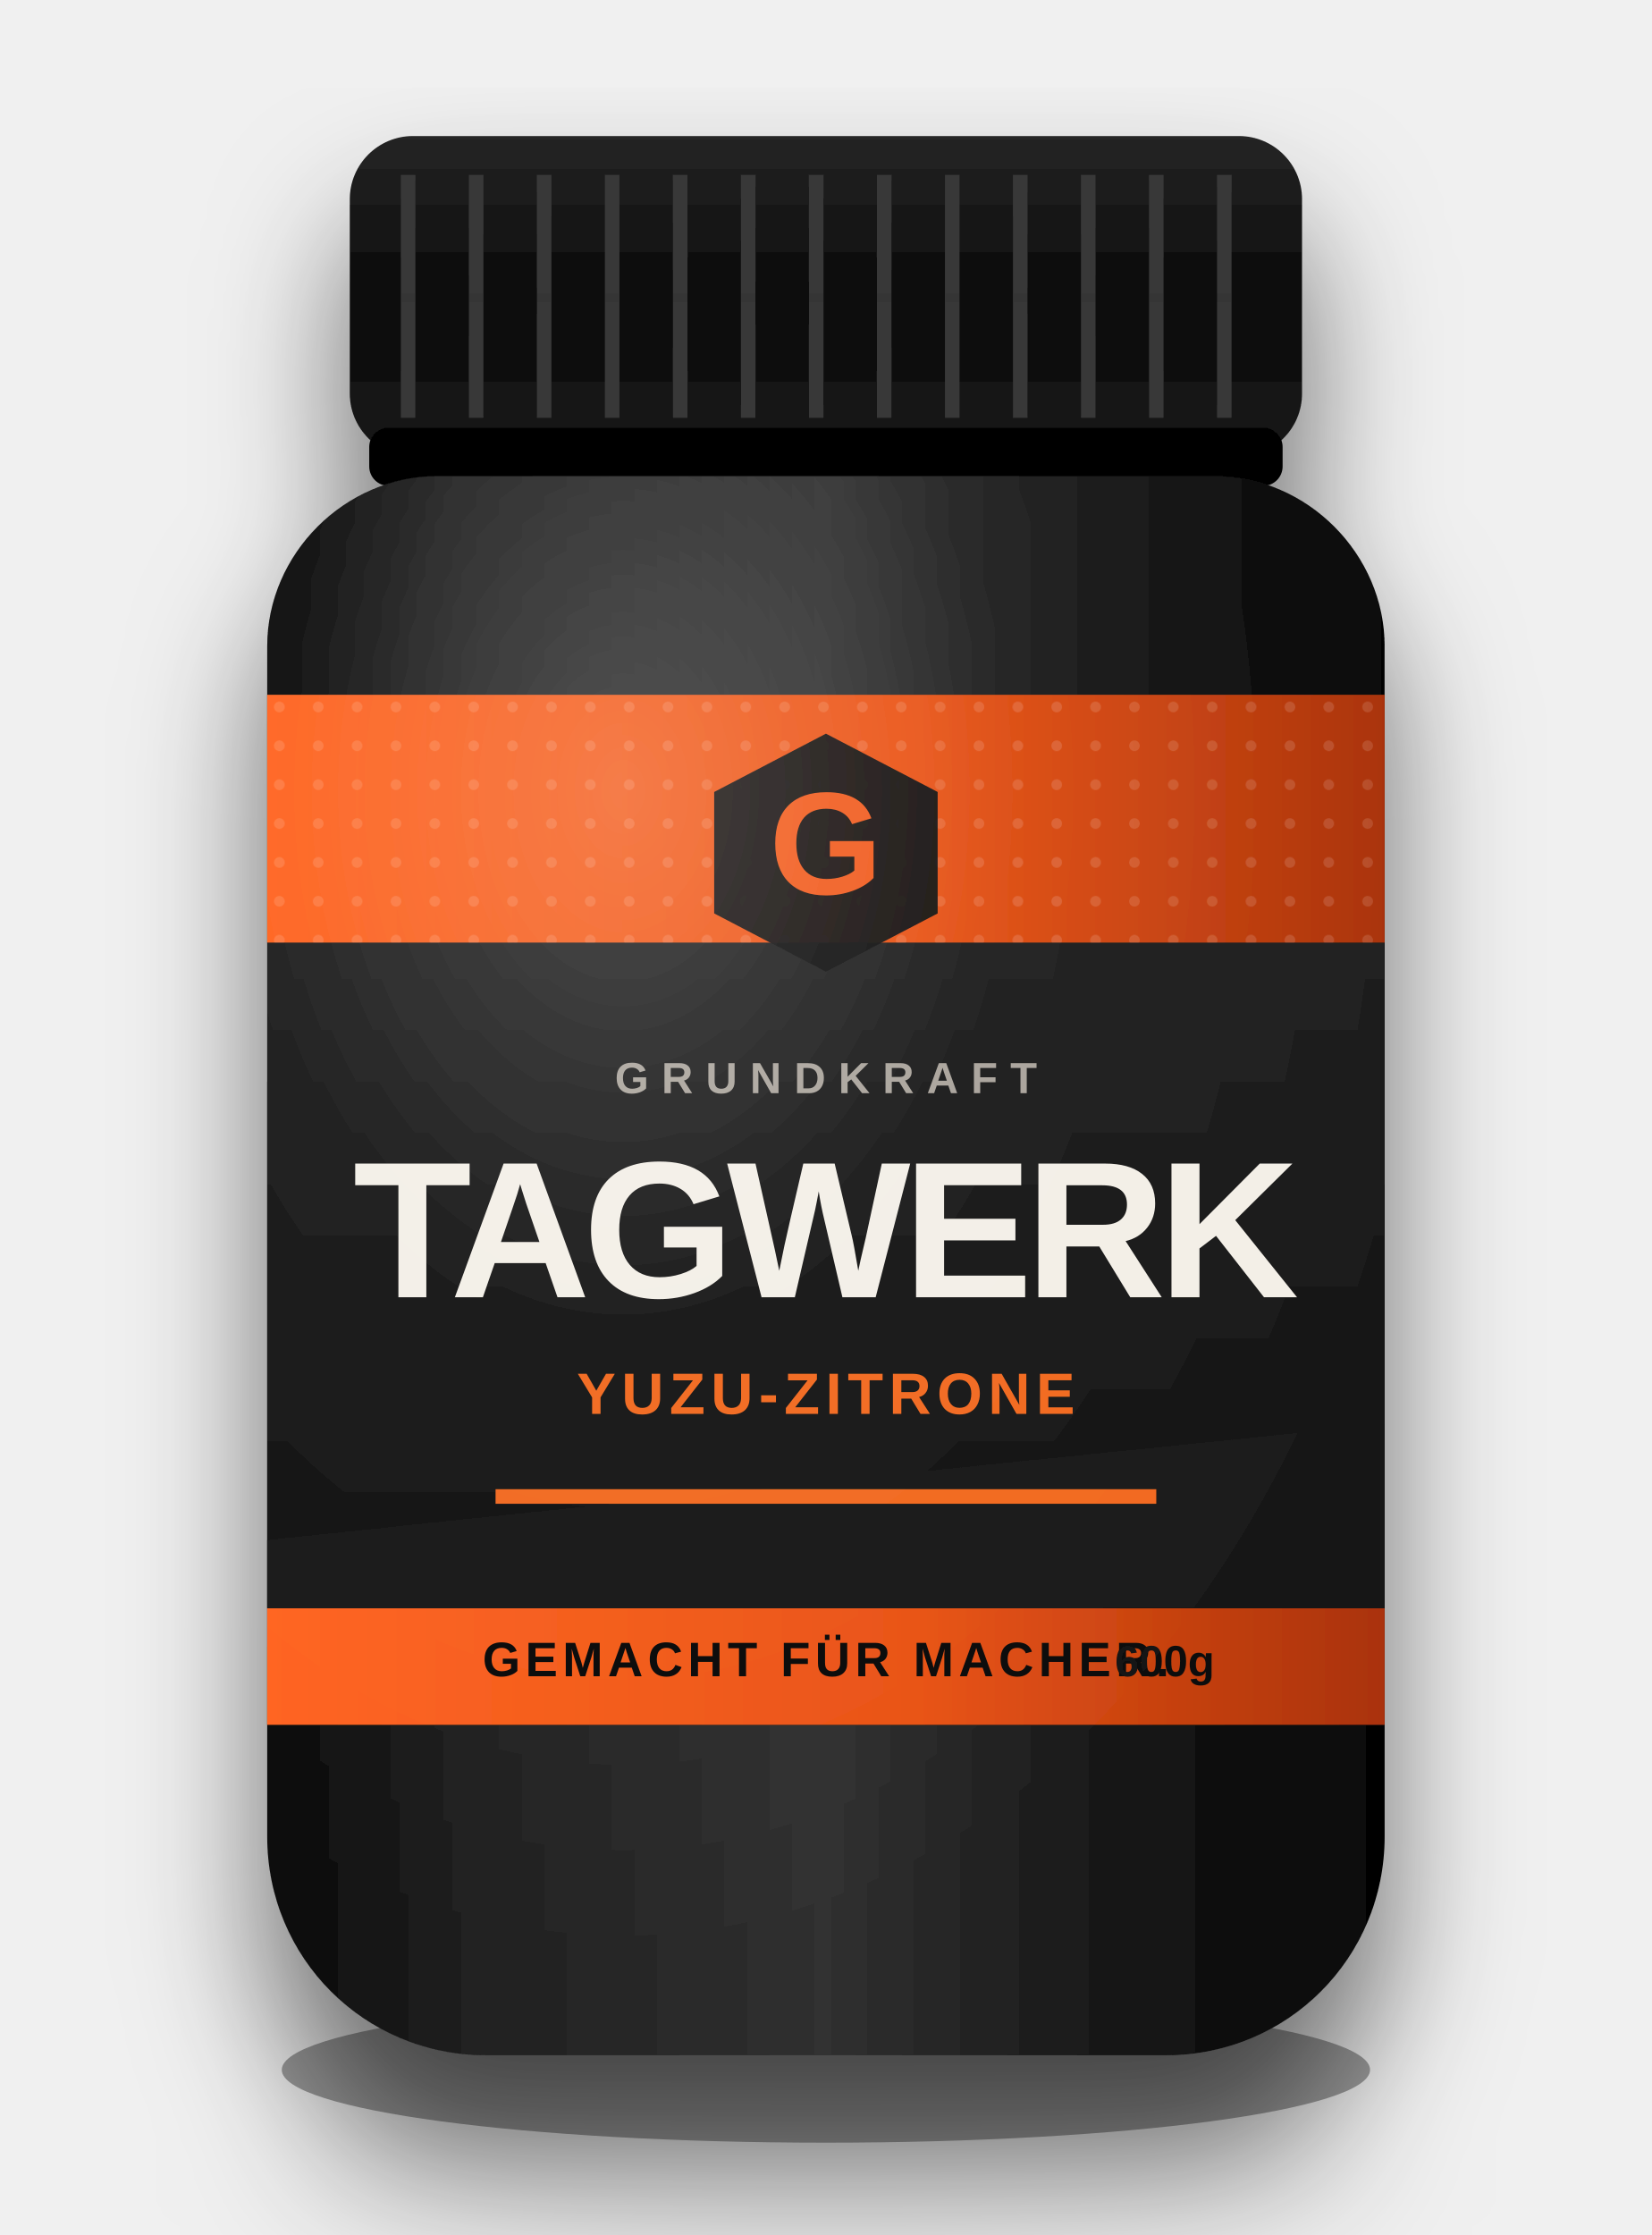
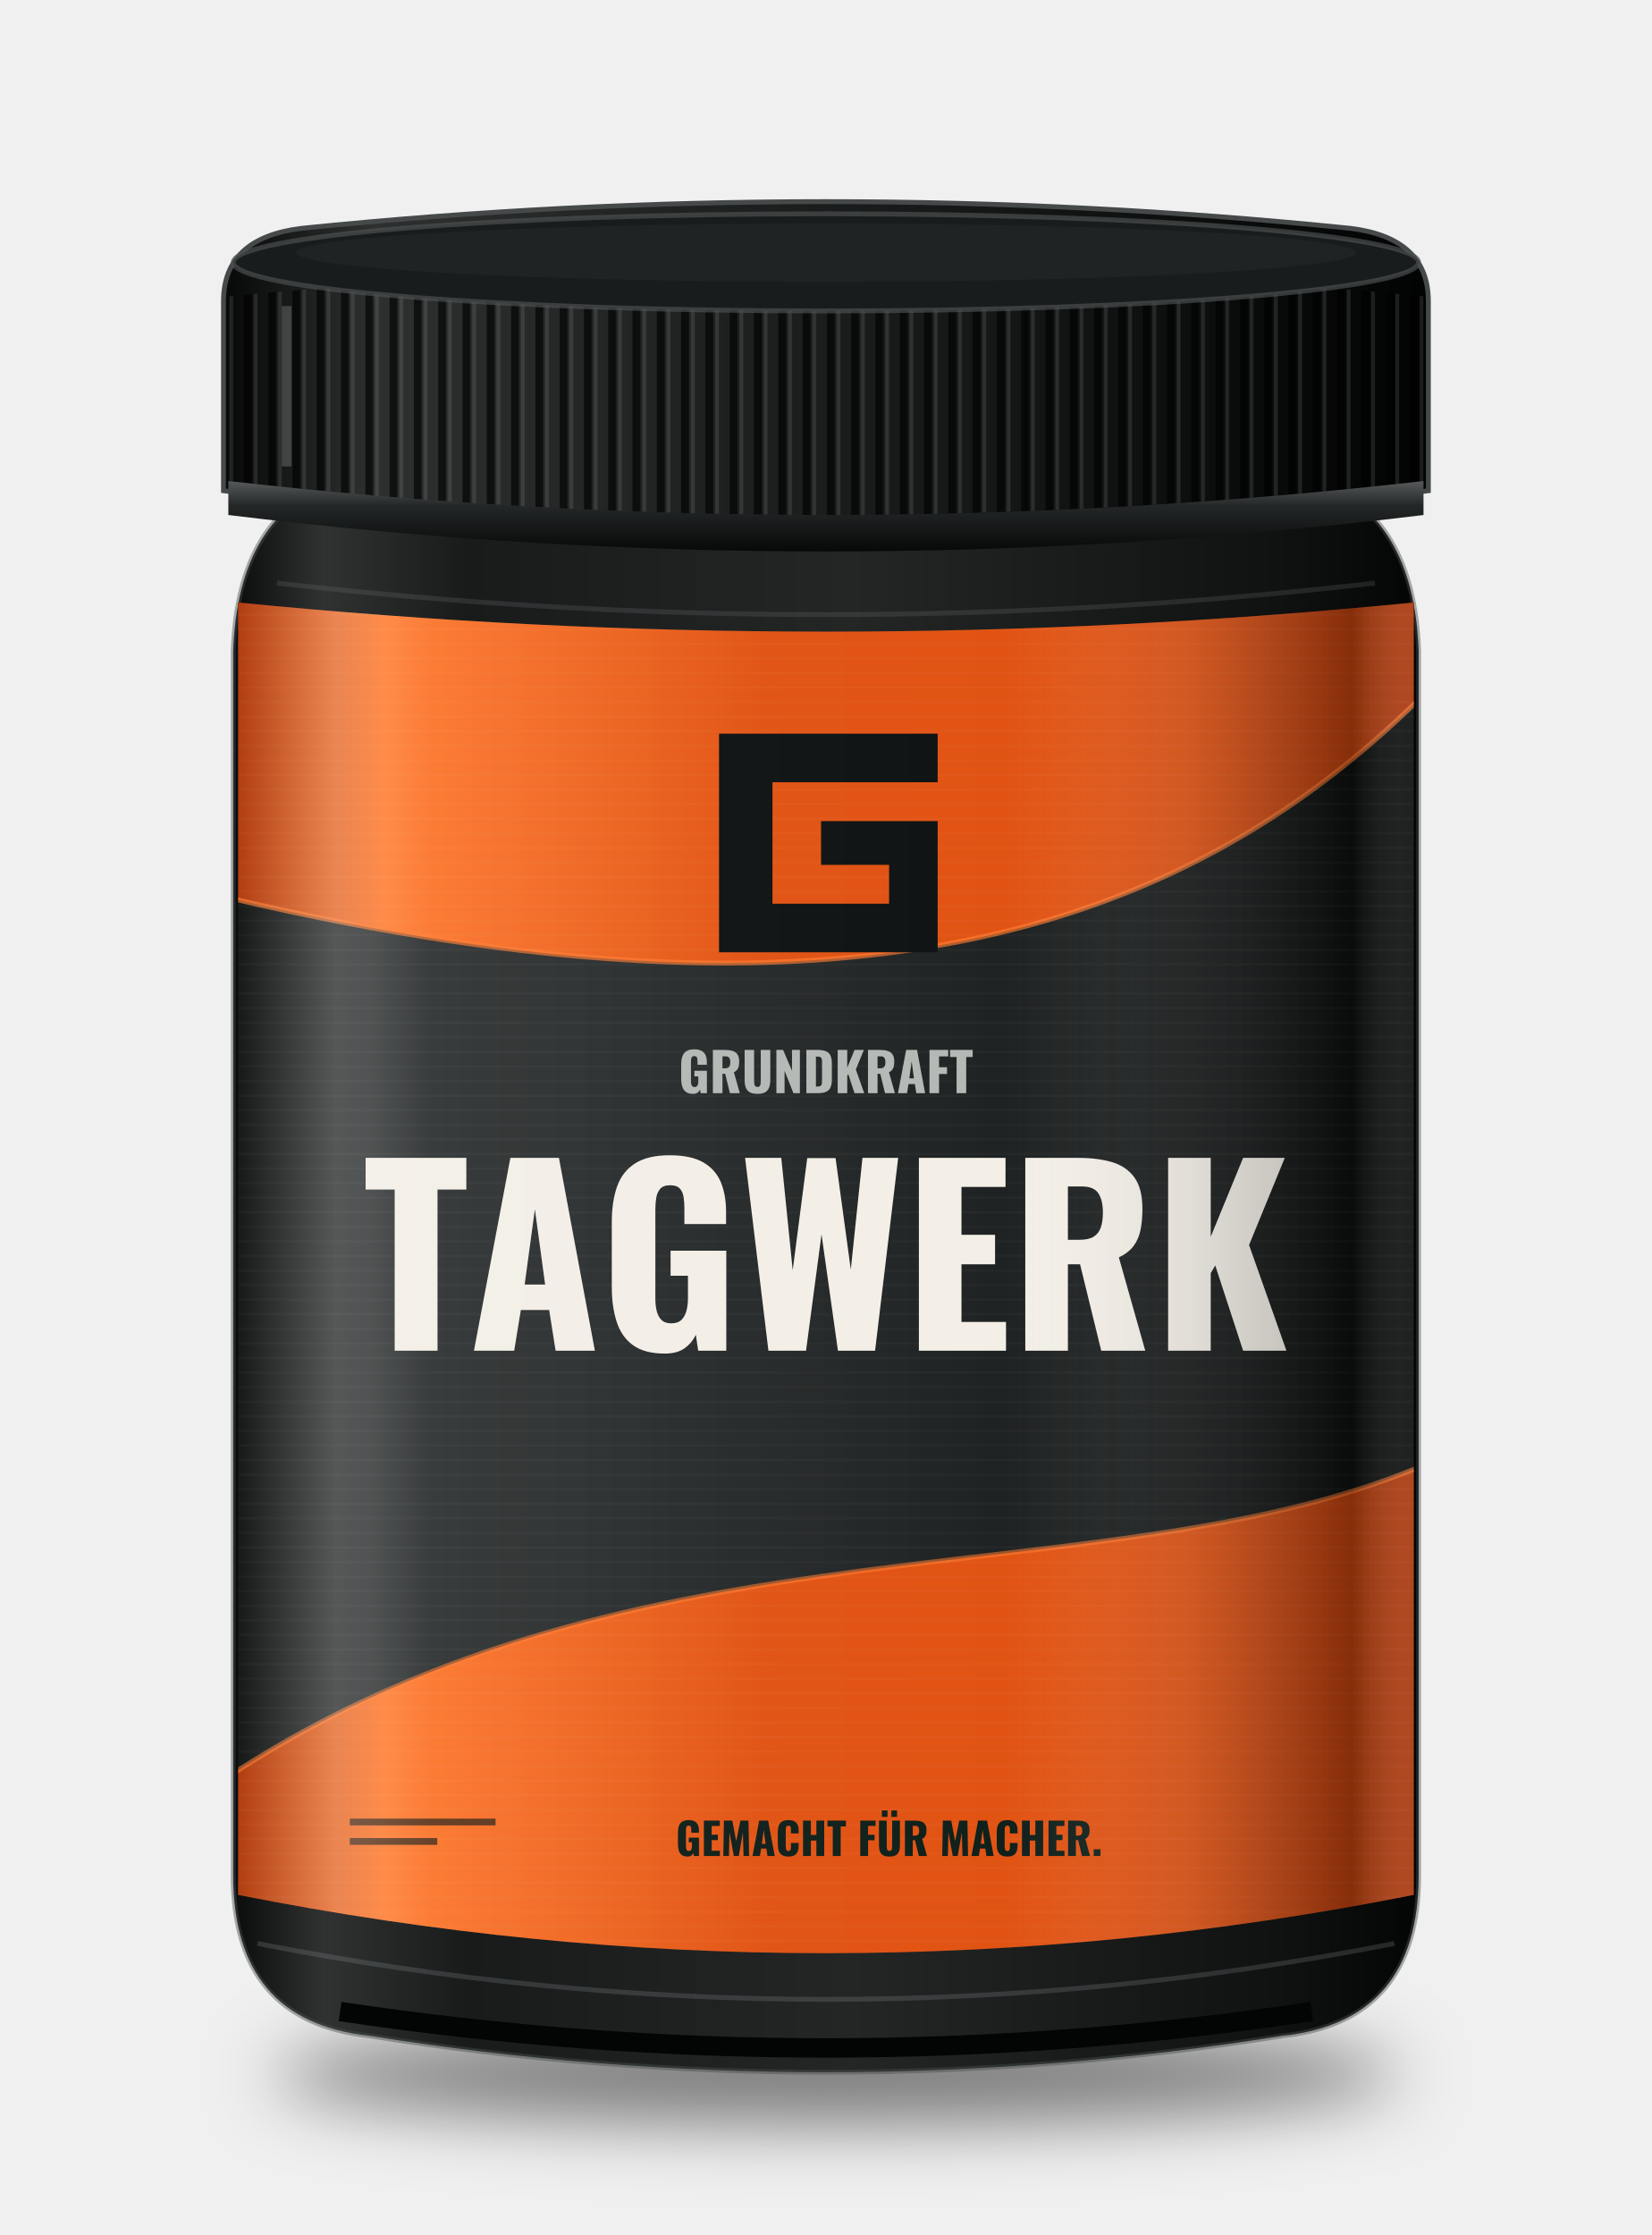
<svg xmlns="http://www.w3.org/2000/svg" viewBox="0 0 340 460" role="img" aria-labelledby="title desc">
  <defs>
-     <linearGradient id="body" x1="0" x2="1">
-       <stop offset="0" stop-color="#090909" />
-       <stop offset=".18" stop-color="#202020" />
-       <stop offset=".5" stop-color="#303030" />
-       <stop offset=".78" stop-color="#151515" />
-       <stop offset="1" stop-color="#050505" />
+     <linearGradient id="body">
+       <stop stop-color="#080909" />
+       <stop offset=".08" stop-color="#303232" />
+       <stop offset=".2" stop-color="#191b1b" />
+       <stop offset=".52" stop-color="#242626" />
+       <stop offset=".88" stop-color="#101111" />
+       <stop offset="1" stop-color="#030404" />
    </linearGradient>
-     <linearGradient id="cap" x1="0" x2="0" y2="1">
-       <stop stop-color="#252525" />
-       <stop offset=".5" stop-color="#0a0a0a" />
-       <stop offset="1" stop-color="#181818" />
+     <linearGradient id="label">
+       <stop stop-color="#101212" />
+       <stop offset=".12" stop-color="#343737" />
+       <stop offset=".38" stop-color="#292c2c" />
+       <stop offset=".75" stop-color="#1b1e1e" />
+       <stop offset="1" stop-color="#090b0b" />
    </linearGradient>
-     <linearGradient id="label" x1="0" x2="0" y2="1">
-       <stop stop-color="#242424" />
-       <stop offset="1" stop-color="#101010" />
+     <linearGradient id="color">
+       <stop stop-color="#a9350a" />
+       <stop offset=".13" stop-color="#ff7c32" />
+       <stop offset=".45" stop-color="#E15313" />
+       <stop offset=".8" stop-color="#E15313" />
+       <stop offset="1" stop-color="#a9350a" />
    </linearGradient>
-     <linearGradient id="accent" x1="0" x2="1">
-       <stop stop-color="#ff6420" />
-       <stop offset=".58" stop-color="#e95316" />
-       <stop offset="1" stop-color="#a93209" />
+     <linearGradient id="cap">
+       <stop stop-color="#080909" />
+       <stop offset=".12" stop-color="#2e3030" />
+       <stop offset=".38" stop-color="#202222" />
+       <stop offset=".7" stop-color="#121414" />
+       <stop offset="1" stop-color="#020303" />
    </linearGradient>
-     <radialGradient id="shine" cx="32%" cy="20%" r="75%">
-       <stop stop-color="#fff" stop-opacity=".2" />
-       <stop offset=".45" stop-color="#fff" stop-opacity=".03" />
-       <stop offset="1" stop-color="#fff" stop-opacity="0" />
-     </radialGradient>
-     <pattern id="dots" width="8" height="8" patternUnits="userSpaceOnUse">
-       <circle cx="1.5" cy="1.5" r="1.1" fill="#fff" opacity=".13" />
+     <linearGradient id="rim" x2="0" y2="1">
+       <stop stop-color="#575a5a" />
+       <stop offset=".35" stop-color="#242727" />
+       <stop offset="1" stop-color="#070909" />
+     </linearGradient>
+     <linearGradient id="edge">
+       <stop stop-color="#fff" stop-opacity="0" />
+       <stop offset=".09" stop-color="#fff" stop-opacity=".2" />
+       <stop offset=".17" stop-color="#fff" stop-opacity=".035" />
+       <stop offset=".65" stop-color="#fff" stop-opacity="0" />
+       <stop offset=".94" stop-color="#000" stop-opacity=".28" />
+       <stop offset="1" stop-color="#fff" stop-opacity=".07" />
+     </linearGradient>
+     <pattern id="ribs" width="5" height="50" patternUnits="userSpaceOnUse">
+       <path d="M1 0v50" stroke="#000" stroke-opacity=".65" stroke-width="1.6" />
+       <path d="M2.6 0v50" stroke="#a5aaaa" stroke-opacity=".16" stroke-width=".8" />
    </pattern>
-     <filter id="shadow" x="-40%" y="-25%" width="180%" height="180%">
-       <feDropShadow dx="0" dy="18" stdDeviation="14" flood-color="#000" flood-opacity=".55" />
+     <pattern id="satin" width="3" height="3" patternUnits="userSpaceOnUse">
+       <path d="M0 .5h3" stroke="#fff" stroke-opacity=".025" stroke-width=".5" />
+     </pattern>
+     <filter id="shadow" x="-.3" y="-.8" width="1.6" height="2.6">
+       <feGaussianBlur stdDeviation="7" />
    </filter>
+     <clipPath id="labelClip">
+       <path d="M49 124Q170 136 291 124v266Q170 414 49 390Z" />
+     </clipPath>
  </defs>
-   <g filter="url(#shadow)">
-     <ellipse cx="170" cy="426" rx="112" ry="15" fill="#000" opacity=".35" />
-     <rect x="72" y="28" width="196" height="66" rx="13" fill="url(#cap)" />
-     <g stroke="#393939" stroke-width="3" opacity=".95">
-       <path d="M84 36v50M98 36v50M112 36v50M126 36v50M140 36v50M154 36v50M168 36v50M182 36v50M196 36v50M210 36v50M224 36v50M238 36v50M252 36v50" />
-     </g>
-     <rect x="76" y="88" width="188" height="12" rx="4" fill="#050505" />
-     <path d="M90 98h160c19 0 35 16 35 35v245c0 25-20 45-45 45H100c-25 0-45-20-45-45V133c0-19 16-35 35-35z" fill="url(#body)" />
-     <path d="M55 143h230v212H55z" fill="url(#label)" />
-     <path d="M55 143h230v51H55z" fill="url(#accent)" />
-     <path d="M55 143h230v51H55z" fill="url(#dots)" />
-     <path d="M55 331h230v24H55z" fill="url(#accent)" />
-     <path d="M55 317l230-24v38H55z" fill="#191919" />
-     <path d="M170 151l23 12v25l-23 12-23-12v-25z" fill="#111" opacity=".96" />
-     <text x="170" y="184" text-anchor="middle" fill="#f15a1b" font-family="Arial Black,Arial,sans-serif" font-size="30" font-weight="900">G</text>
-     <text x="170" y="225" text-anchor="middle" fill="#aaa49c" font-family="Arial,Helvetica,sans-serif" font-size="9" font-weight="700" letter-spacing="2.6">GRUNDKRAFT</text>
-     <text x="170" y="267" text-anchor="middle" fill="#f3efe7" font-family="Arial Narrow,Arial,Helvetica,sans-serif" font-size="40" font-weight="900" letter-spacing="-1.5">TAGWERK</text>
-     <text x="170" y="291" text-anchor="middle" fill="#f26a21" font-family="Arial,Helvetica,sans-serif" font-size="12" font-weight="800" letter-spacing="1.2">YUZU-ZITRONE</text>
-     <line x1="102" y1="308" x2="238" y2="308" stroke="#f26a21" stroke-width="3" />
-     <text x="170" y="345" text-anchor="middle" fill="#0b0b0b" font-family="Arial,Helvetica,sans-serif" font-size="10" font-weight="900" letter-spacing="1">GEMACHT FÜR MACHER.</text>
-     <text x="250" y="345" text-anchor="end" fill="#111" font-family="Arial,Helvetica,sans-serif" font-size="9" font-weight="800">600g</text>
-     <path d="M90 98h160c19 0 35 16 35 35v245c0 25-20 45-45 45H100c-25 0-45-20-45-45V133c0-19 16-35 35-35z" fill="url(#shine)" />
+   <ellipse cx="172" cy="427" rx="116" ry="10" fill="#000" opacity=".5" filter="url(#shadow)" />
+   <path d="M69 99Q49 106 48 134v252q0 30 28 33 94 15 188 0 28-3 28-33V134q-1-28-21-35Z" fill="url(#body)" stroke="#4b4e4e" stroke-opacity=".45" />
+   <path d="M57 120Q170 133 283 120" fill="none" stroke="#797e7e" stroke-opacity=".22" />
+   <g clip-path="url(#labelClip)">
+     <path d="M48 122h244v287H48z" fill="url(#label)" />
+     <path d="M48 122h244v22C242 193 172 214 48 185Z" fill="url(#color)" />
+     <path d="M48 185C172 214 242 193 292 144" fill="none" stroke="#ff7c32" stroke-opacity=".65" />
+     <path d="M48 365C131 311 227 329 292 302v108H48Z" fill="url(#color)" />
+     <path d="M48 365C131 311 227 329 292 302" fill="none" stroke="#ff7c32" stroke-opacity=".55" />
+     <path d="M48 124h244v280H48z" fill="url(#satin)" />
+     <path d="M148 151h45v10h-34v25h24v-8h-14v-9h24v27h-45z" fill="#101313" />
+     <path fill="#b5b9b5" d="M142.654 225.132Q141.73 225.132 141.197 224.747Q140.663 224.362 140.438 223.663Q140.212 222.965 140.212 222.052V219.06Q140.212 218.114 140.454 217.421Q140.696 216.728 141.284 216.349Q141.873 215.969 142.885 215.969Q143.875 215.969 144.442 216.299Q145.008 216.629 145.25 217.212Q145.492 217.795 145.492 218.576V219.148H143.567V218.422Q143.567 218.136 143.529 217.894Q143.49 217.652 143.353 217.503Q143.215 217.355 142.907 217.355Q142.588 217.355 142.445 217.525Q142.302 217.696 142.263 217.949Q142.225 218.202 142.225 218.477V222.602Q142.225 222.899 142.286 223.157Q142.346 223.416 142.505 223.576Q142.665 223.735 142.962 223.735Q143.27 223.735 143.435 223.57Q143.6 223.405 143.666 223.141Q143.732 222.877 143.732 222.58V221.535H142.929V220.38H145.503V225.0H144.205L144.095 224.263Q143.919 224.637 143.578 224.885Q143.237 225.132 142.654 225.132Z M146.735 225.0V216.09H149.188Q150.09 216.09 150.75 216.288Q151.41 216.486 151.779 216.998Q152.147 217.509 152.147 218.444Q152.147 218.994 152.059 219.423Q151.971 219.852 151.734 220.166Q151.498 220.479 151.058 220.688L152.279 225.0H150.244L149.265 221.007H148.704V225.0ZM148.704 219.874H149.254Q149.672 219.874 149.903 219.726Q150.134 219.577 150.227 219.296Q150.321 219.016 150.321 218.62Q150.321 218.048 150.112 217.729Q149.903 217.41 149.342 217.41H148.704Z M155.909 225.132Q154.886 225.132 154.308 224.797Q153.731 224.461 153.5 223.817Q153.269 223.174 153.269 222.239V216.09H155.216V222.536Q155.216 222.811 155.26 223.086Q155.304 223.361 155.452 223.537Q155.601 223.713 155.909 223.713Q156.228 223.713 156.371 223.537Q156.514 223.361 156.552 223.086Q156.591 222.811 156.591 222.536V216.09H158.549V222.239Q158.549 223.174 158.312 223.817Q158.076 224.461 157.504 224.797Q156.932 225.132 155.909 225.132Z M159.803 225.0V216.09H161.189L163.015 220.38V216.09H164.643V225.0H163.312L161.486 220.38V225.0Z M165.974 225.0V216.09H168.229Q169.395 216.09 170.044 216.382Q170.693 216.673 170.957 217.294Q171.221 217.916 171.221 218.906V222.14Q171.221 223.141 170.957 223.774Q170.693 224.406 170.049 224.703Q169.406 225.0 168.251 225.0ZM167.943 223.636H168.251Q168.702 223.636 168.9 223.504Q169.098 223.372 169.147 223.108Q169.197 222.844 169.197 222.448V218.565Q169.197 218.169 169.136 217.927Q169.076 217.685 168.878 217.575Q168.68 217.465 168.24 217.465H167.943Z M172.42 225.0V216.09H174.389V219.731L175.885 216.09H177.81L176.16 220.116L177.887 225.0H175.885L174.598 221.062L174.389 221.414V225.0Z M178.657 225.0V216.09H181.11Q182.012 216.09 182.672 216.288Q183.332 216.486 183.7 216.998Q184.069 217.509 184.069 218.444Q184.069 218.994 183.981 219.423Q183.893 219.852 183.656 220.166Q183.42 220.479 182.98 220.688L184.201 225.0H182.166L181.187 221.007H180.626V225.0ZM180.626 219.874H181.176Q181.594 219.874 181.825 219.726Q182.056 219.577 182.149 219.296Q182.243 219.016 182.243 218.62Q182.243 218.048 182.034 217.729Q181.825 217.41 181.264 217.41H180.626Z M184.828 225.0 186.511 216.09H188.755L190.416 225.0H188.601L188.304 223.119H186.995L186.687 225.0ZM187.171 221.942H188.117L187.644 218.466Z M191.318 225.0V216.09H195.168V217.421H193.287V219.665H194.926V221.04H193.287V225.0Z M196.895 225.0V217.553H195.553V216.09H200.206V217.553H198.875V225.0Z" />
+     <path fill="#f3efe7" d="M81.236 278.0V244.827H75.258V238.31H95.986V244.827H90.056V278.0Z M97.553 278.0 105.05 238.31H115.046L122.445 278.0H114.36L113.037 269.621H107.206L105.834 278.0ZM107.99 264.378H112.204L110.097 248.894Z M136.802 278.588Q132.686 278.588 130.31 276.873Q127.933 275.158 126.929 272.047Q125.924 268.935 125.924 264.868V251.54Q125.924 247.326 127.002 244.239Q128.08 241.152 130.702 239.462Q133.323 237.771 137.831 237.771Q142.241 237.771 144.765 239.241Q147.288 240.711 148.366 243.308Q149.444 245.905 149.444 249.384V251.932H140.869V248.698Q140.869 247.424 140.698 246.346Q140.526 245.268 139.914 244.606Q139.301 243.945 137.929 243.945Q136.508 243.945 135.871 244.704Q135.234 245.464 135.063 246.591Q134.891 247.718 134.891 248.943V267.318Q134.891 268.641 135.161 269.793Q135.43 270.944 136.141 271.654Q136.851 272.365 138.174 272.365Q139.546 272.365 140.281 271.63Q141.016 270.895 141.31 269.719Q141.604 268.543 141.604 267.22V262.565H138.027V257.42H149.493V278.0H143.712L143.221 274.717Q142.438 276.383 140.918 277.486Q139.399 278.588 136.802 278.588Z M158.166 278.0 153.364 238.31H160.812L163.164 261.438L166.153 238.359H171.984L175.12 261.291L177.521 238.31H184.871L180.118 278.0H172.474L169.093 254.039L165.908 278.0Z M189.134 278.0V238.31H206.97V244.288H197.905V254.137H204.814V260.213H197.905V272.071H207.068V278.0Z M211.037 278.0V238.31H221.964Q225.982 238.31 228.922 239.192Q231.862 240.074 233.504 242.353Q235.145 244.631 235.145 248.796Q235.145 251.246 234.753 253.157Q234.361 255.068 233.308 256.464Q232.254 257.861 230.294 258.792L235.733 278.0H226.668L222.307 260.213H219.808V278.0ZM219.808 255.166H222.258Q224.12 255.166 225.149 254.505Q226.178 253.843 226.595 252.594Q227.011 251.344 227.011 249.58Q227.011 247.032 226.08 245.611Q225.149 244.19 222.65 244.19H219.808Z M240.437 278.0V238.31H249.208V254.529L255.872 238.31H264.447L257.097 256.244L264.79 278.0H255.872L250.139 260.458L249.208 262.026V278.0Z" />
+     <path fill="#10201b" d="M141.542 382.108Q140.786 382.108 140.349 381.793Q139.913 381.478 139.728 380.906Q139.544 380.335 139.544 379.588V377.14Q139.544 376.366 139.742 375.799Q139.94 375.232 140.421 374.922Q140.903 374.611 141.731 374.611Q142.541 374.611 143.004 374.881Q143.468 375.151 143.666 375.628Q143.864 376.105 143.864 376.744V377.212H142.289V376.618Q142.289 376.384 142.257 376.186Q142.226 375.988 142.113 375.866Q142.001 375.745 141.749 375.745Q141.488 375.745 141.371 375.885Q141.254 376.024 141.222 376.231Q141.191 376.438 141.191 376.663V380.038Q141.191 380.281 141.24 380.493Q141.29 380.704 141.42 380.834Q141.551 380.965 141.794 380.965Q142.046 380.965 142.181 380.83Q142.316 380.695 142.37 380.479Q142.424 380.263 142.424 380.02V379.165H141.767V378.22H143.873V382.0H142.811L142.721 381.397Q142.577 381.703 142.298 381.905Q142.019 382.108 141.542 382.108Z M144.881 382.0V374.71H148.157V375.808H146.492V377.617H147.761V378.733H146.492V380.911H148.175V382.0Z M148.877 382.0 149.003 374.71H150.731L151.532 378.949L152.396 374.71H154.061L154.187 382.0H153.044L152.909 377.149L152.063 382.0H151.046L150.146 377.113L150.038 382.0Z M154.889 382.0 156.266 374.71H158.102L159.461 382.0H157.976L157.733 380.461H156.662L156.41 382.0ZM156.806 379.498H157.58L157.193 376.654Z M162.287 382.108Q161.459 382.108 160.977 381.807Q160.496 381.505 160.298 380.961Q160.1 380.416 160.1 379.678V377.05Q160.1 376.294 160.298 375.75Q160.496 375.205 160.977 374.908Q161.459 374.611 162.287 374.611Q163.097 374.611 163.551 374.876Q164.006 375.142 164.195 375.619Q164.384 376.096 164.384 376.717V377.347H162.809V376.618Q162.809 376.402 162.786 376.204Q162.764 376.006 162.656 375.875Q162.548 375.745 162.287 375.745Q162.035 375.745 161.913 375.88Q161.792 376.015 161.76 376.217Q161.729 376.42 161.729 376.645V380.074Q161.729 380.317 161.769 380.519Q161.81 380.722 161.931 380.843Q162.053 380.965 162.287 380.965Q162.539 380.965 162.647 380.834Q162.755 380.704 162.782 380.497Q162.809 380.29 162.809 380.074V379.309H164.384V379.939Q164.384 380.56 164.199 381.05Q164.015 381.541 163.56 381.825Q163.106 382.108 162.287 382.108Z M165.293 382.0V374.71H166.904V377.662H168.038V374.71H169.649V382.0H168.038V378.814H166.904V382.0Z M171.413 382.0V375.907H170.315V374.71H174.122V375.907H173.033V382.0Z  M177.065 382.0V374.71H180.215V375.799H178.676V377.635H180.017V378.76H178.676V382.0Z M183.077 382.108Q182.24 382.108 181.767 381.834Q181.295 381.559 181.106 381.033Q180.917 380.506 180.917 379.741V374.71H182.51V379.984Q182.51 380.209 182.546 380.434Q182.582 380.659 182.703 380.803Q182.825 380.947 183.077 380.947Q183.338 380.947 183.455 380.803Q183.572 380.659 183.603 380.434Q183.635 380.209 183.635 379.984V374.71H185.237V379.741Q185.237 380.506 185.043 381.033Q184.85 381.559 184.382 381.834Q183.914 382.108 183.077 382.108ZM183.473 373.954V372.622H184.643V373.954ZM181.511 373.954V372.622H182.681V373.954Z M186.263 382.0V374.71H188.27Q189.008 374.71 189.548 374.872Q190.088 375.034 190.389 375.452Q190.691 375.871 190.691 376.636Q190.691 377.086 190.619 377.437Q190.547 377.788 190.353 378.044Q190.16 378.301 189.8 378.472L190.799 382.0H189.134L188.333 378.733H187.874V382.0ZM187.874 377.806H188.324Q188.666 377.806 188.855 377.684Q189.044 377.563 189.12 377.333Q189.197 377.104 189.197 376.78Q189.197 376.312 189.026 376.051Q188.855 375.79 188.396 375.79H187.874Z  M193.94 382.0 194.066 374.71H195.794L196.595 378.949L197.459 374.71H199.124L199.25 382.0H198.107L197.972 377.149L197.126 382.0H196.109L195.209 377.113L195.101 382.0Z M199.952 382.0 201.329 374.71H203.165L204.524 382.0H203.039L202.796 380.461H201.725L201.473 382.0ZM201.869 379.498H202.643L202.256 376.654Z M207.35 382.108Q206.522 382.108 206.04 381.807Q205.559 381.505 205.361 380.961Q205.163 380.416 205.163 379.678V377.05Q205.163 376.294 205.361 375.75Q205.559 375.205 206.04 374.908Q206.522 374.611 207.35 374.611Q208.16 374.611 208.614 374.876Q209.069 375.142 209.258 375.619Q209.447 376.096 209.447 376.717V377.347H207.872V376.618Q207.872 376.402 207.849 376.204Q207.827 376.006 207.719 375.875Q207.611 375.745 207.35 375.745Q207.098 375.745 206.976 375.88Q206.855 376.015 206.823 376.217Q206.792 376.42 206.792 376.645V380.074Q206.792 380.317 206.832 380.519Q206.873 380.722 206.994 380.843Q207.116 380.965 207.35 380.965Q207.602 380.965 207.71 380.834Q207.818 380.704 207.845 380.497Q207.872 380.29 207.872 380.074V379.309H209.447V379.939Q209.447 380.56 209.262 381.05Q209.078 381.541 208.623 381.825Q208.169 382.108 207.35 382.108Z M210.356 382.0V374.71H211.967V377.662H213.101V374.71H214.712V382.0H213.101V378.814H211.967V382.0Z M215.819 382.0V374.71H219.095V375.808H217.43V377.617H218.699V378.733H217.43V380.911H219.113V382.0Z M219.842 382.0V374.71H221.849Q222.587 374.71 223.127 374.872Q223.667 375.034 223.968 375.452Q224.27 375.871 224.27 376.636Q224.27 377.086 224.198 377.437Q224.126 377.788 223.932 378.044Q223.739 378.301 223.379 378.472L224.378 382.0H222.713L221.912 378.733H221.453V382.0ZM221.453 377.806H221.903Q222.245 377.806 222.434 377.684Q222.623 377.563 222.699 377.333Q222.776 377.104 222.776 376.78Q222.776 376.312 222.605 376.051Q222.434 375.79 221.975 375.79H221.453Z M225.116 382.0V380.614H226.502V382.0Z" />
+     <path d="M72 375h30m-30 4h18" stroke="#111818" stroke-width="1.4" opacity=".65" />
+     <path d="M48 123h244v282H48z" fill="url(#edge)" />
  </g>
+   <path d="M53 400Q170 423 287 400" fill="none" stroke="#a4abab" stroke-opacity=".2" />
+   <path d="M70 414Q170 429 270 414" fill="none" stroke="#030404" stroke-width="4" />
+   <path d="M46 62Q46 49 62 47 170 36 278 47 294 49 294 62v39Q170 117 46 101Z" fill="url(#cap)" stroke="#454949" stroke-width="1" />
+   <path d="M47 61Q170 49 293 61v38Q170 113 47 99Z" fill="url(#ribs)" />
+   <ellipse cx="170" cy="54" rx="122" ry="10" fill="#191c1c" stroke="#4d5252" stroke-opacity=".65" />
+   <ellipse cx="170" cy="52" rx="109" ry="6" fill="#202323" />
+   <path d="M47 99Q170 113 293 99v7Q170 121 47 106Z" fill="url(#rim)" />
+   <path d="M59 63v33" stroke="#d6dddd" stroke-opacity=".22" stroke-width="2" />
</svg>
